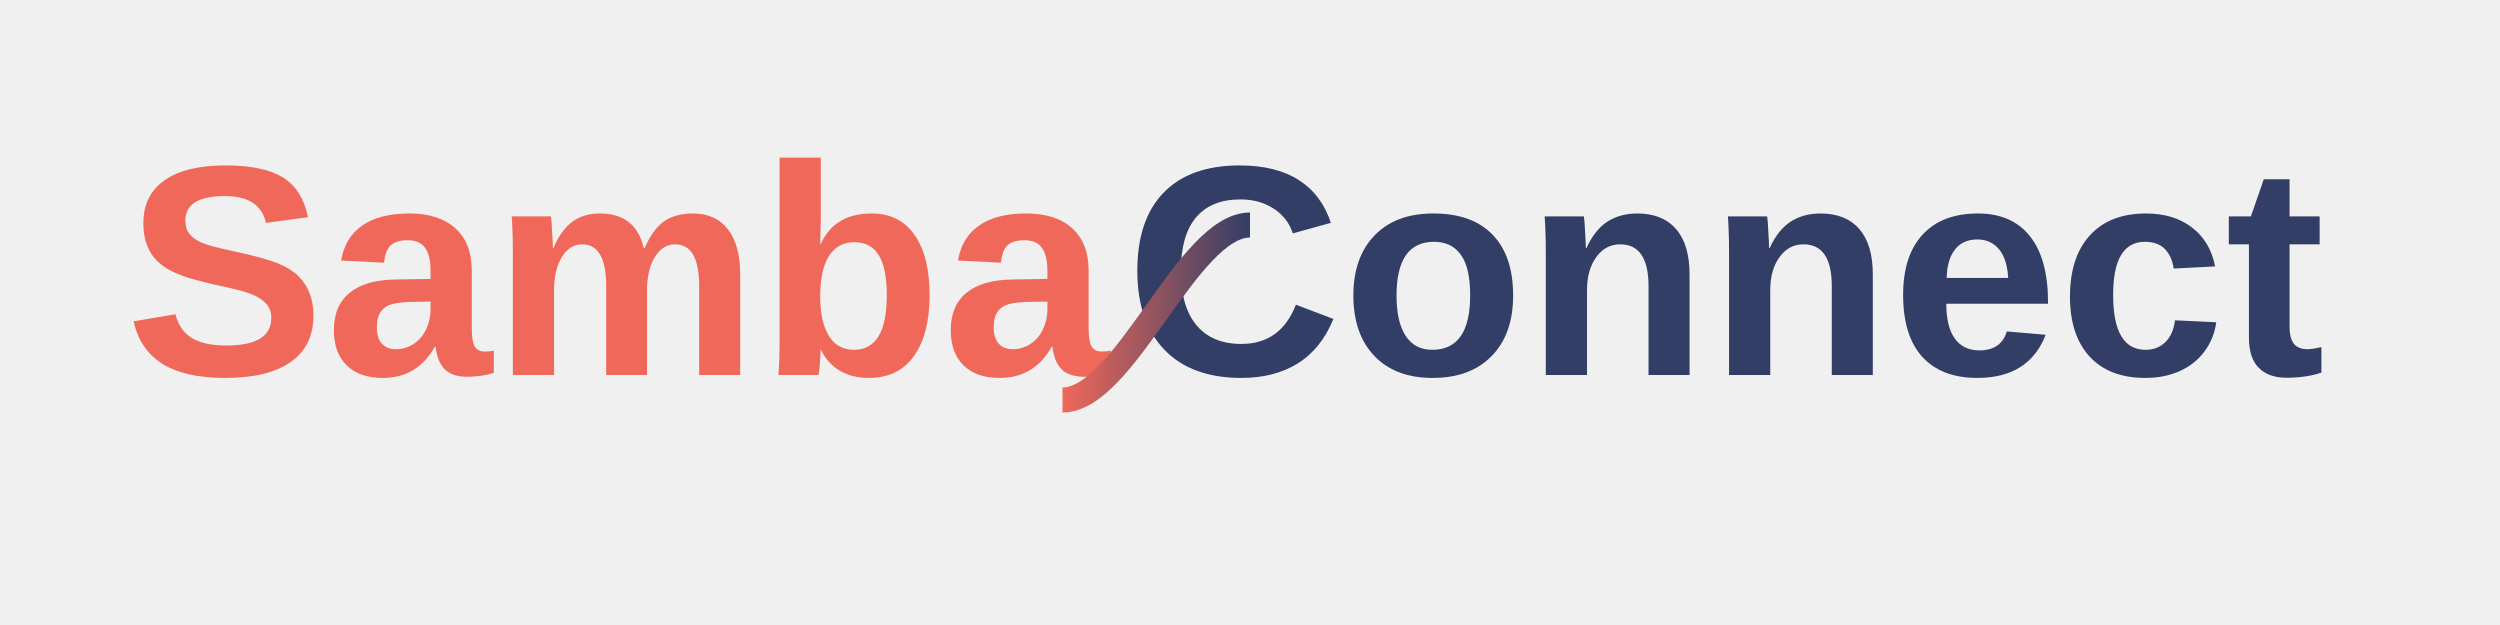
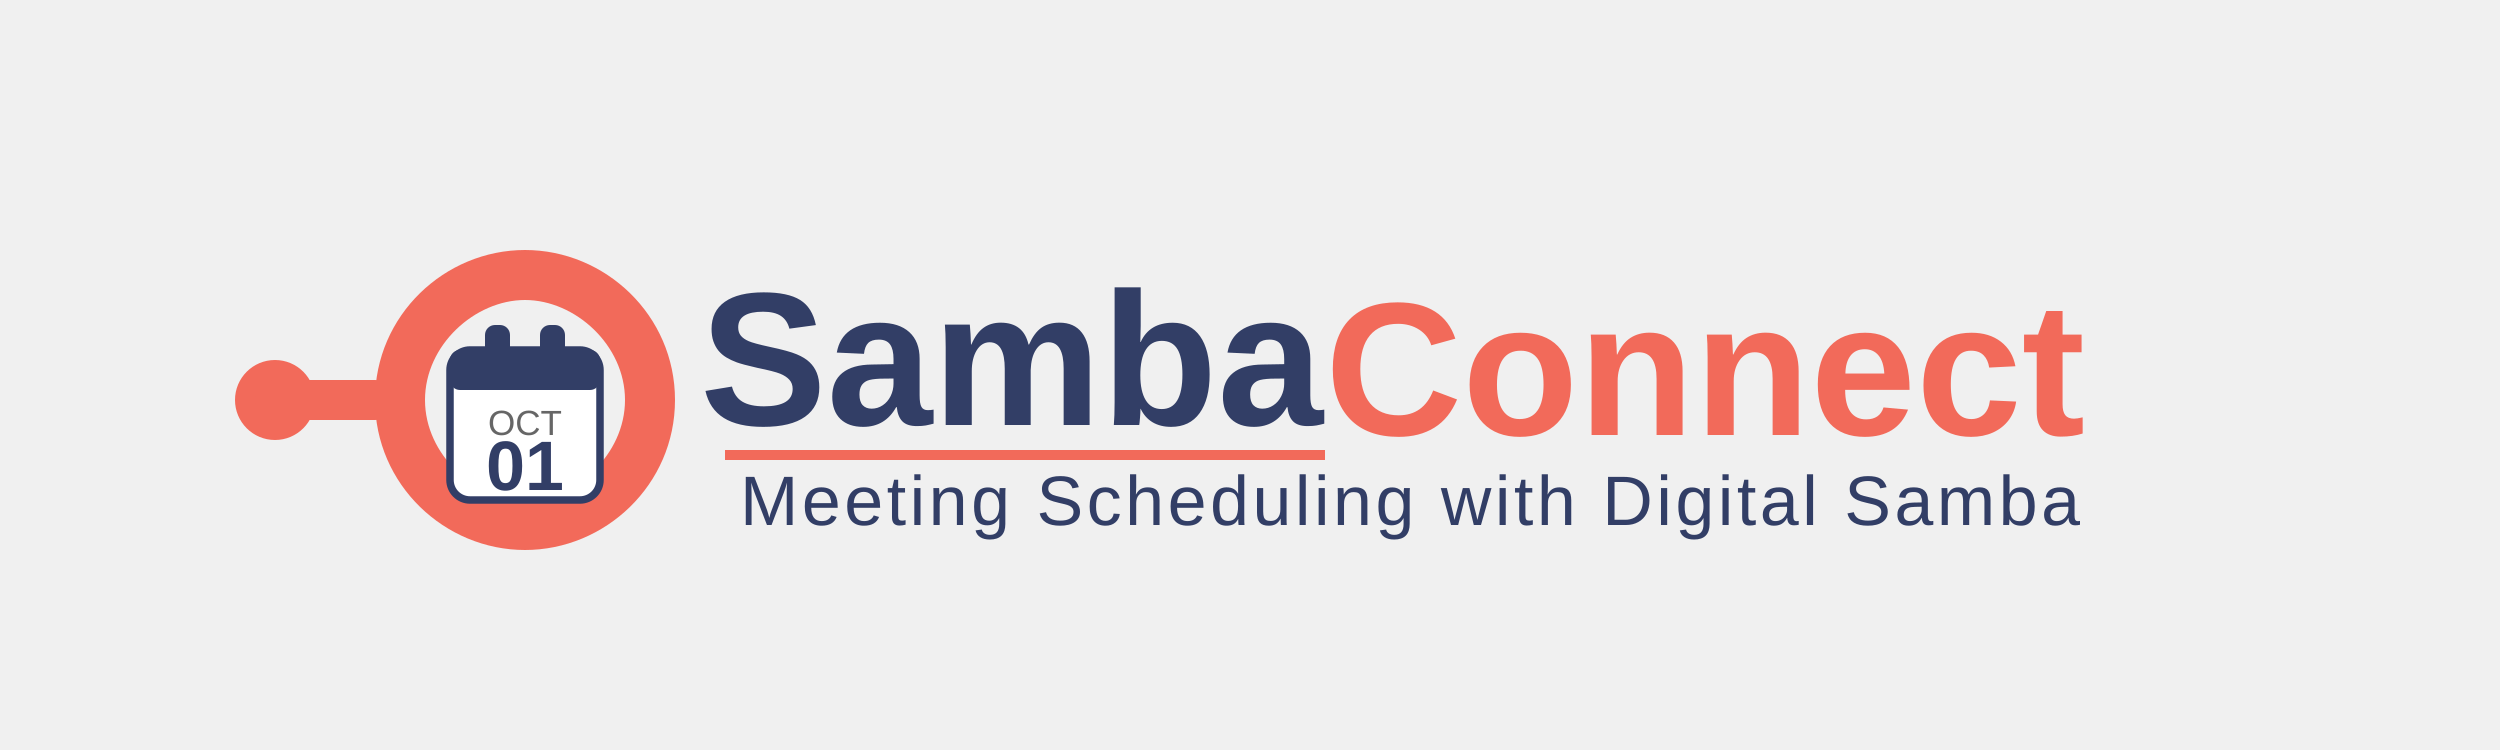
- <svg xmlns="http://www.w3.org/2000/svg" width="200" height="50" viewBox="0 0 200 50">
-   <defs>
-     <linearGradient id="connectGradient" x1="0%" y1="0%" x2="100%" y2="0%">
-       <stop offset="0%" style="stop-color:#f06859;stop-opacity:1" />
-       <stop offset="100%" style="stop-color:#323e66;stop-opacity:1" />
-     </linearGradient>
-   </defs>
-   <text x="10" y="30" font-family="Arial, sans-serif" font-weight="bold" font-size="24" fill="#f06859">Samba</text>
-   <text x="90" y="30" font-family="Arial, sans-serif" font-weight="bold" font-size="24" fill="#323e66">Connect</text>
-   <path d="M85,32 C90,32 95,18 100,18" stroke="url(#connectGradient)" stroke-width="2" fill="none" />
+ <svg xmlns="http://www.w3.org/2000/svg" viewBox="0 0 500 150">
+   <g id="logo">
+     <g id="base-logo" transform="translate(25, 5)">
+       <circle cx="30" cy="75" r="8" fill="#F26A5A" />
+       <path d="M30 75 L50 75" stroke="#F26A5A" stroke-width="8" stroke-linecap="round" />
+       <path d="M50 75 C50 58 64 45 80 45 C96 45 110 58 110 75 C110 92 96 105 80 105 C64 105 50 92 50 75 Z M80 55 C70 55 60 64 60 75 C60 86 70 95 80 95 C90 95 100 86 100 75 C100 64 90 55 80 55 Z" fill="#F26A5A" />
+     </g>
+     <g id="calendar" transform="translate(25, 5)">
+       <rect x="65" y="65" width="30" height="30" rx="4" fill="white" stroke="#323E66" stroke-width="1.5" />
+       <rect x="65" y="65" width="30" height="8" rx="2" fill="#323E66" />
+       <rect x="72" y="60" width="5" height="7" rx="2" fill="#323E66" />
+       <rect x="83" y="60" width="5" height="7" rx="2" fill="#323E66" />
+       <text x="80" y="82" font-family="Arial, sans-serif" font-size="7" text-anchor="middle" fill="#666666">OCT</text>
+       <text x="80" y="93" font-family="Arial, sans-serif" font-weight="700" font-size="14" text-anchor="middle" fill="#323E66">01</text>
+     </g>
+     <g id="text">
+       <text x="140" y="85" font-family="Arial, sans-serif" font-weight="700" font-size="38" fill="#323E66">Samba</text>
+       <text x="265" y="87" font-family="Arial, sans-serif" font-weight="700" font-size="38" fill="#F26A5A">Connect</text>
+     </g>
+     <text x="148" y="105" font-family="Arial, sans-serif" font-size="14" fill="#323E66" letter-spacing="0.7">Meeting Scheduling with Digital Samba</text>
+   </g>
+   <rect x="145" y="90" width="120" height="2" fill="#F26A5A" />
</svg>
